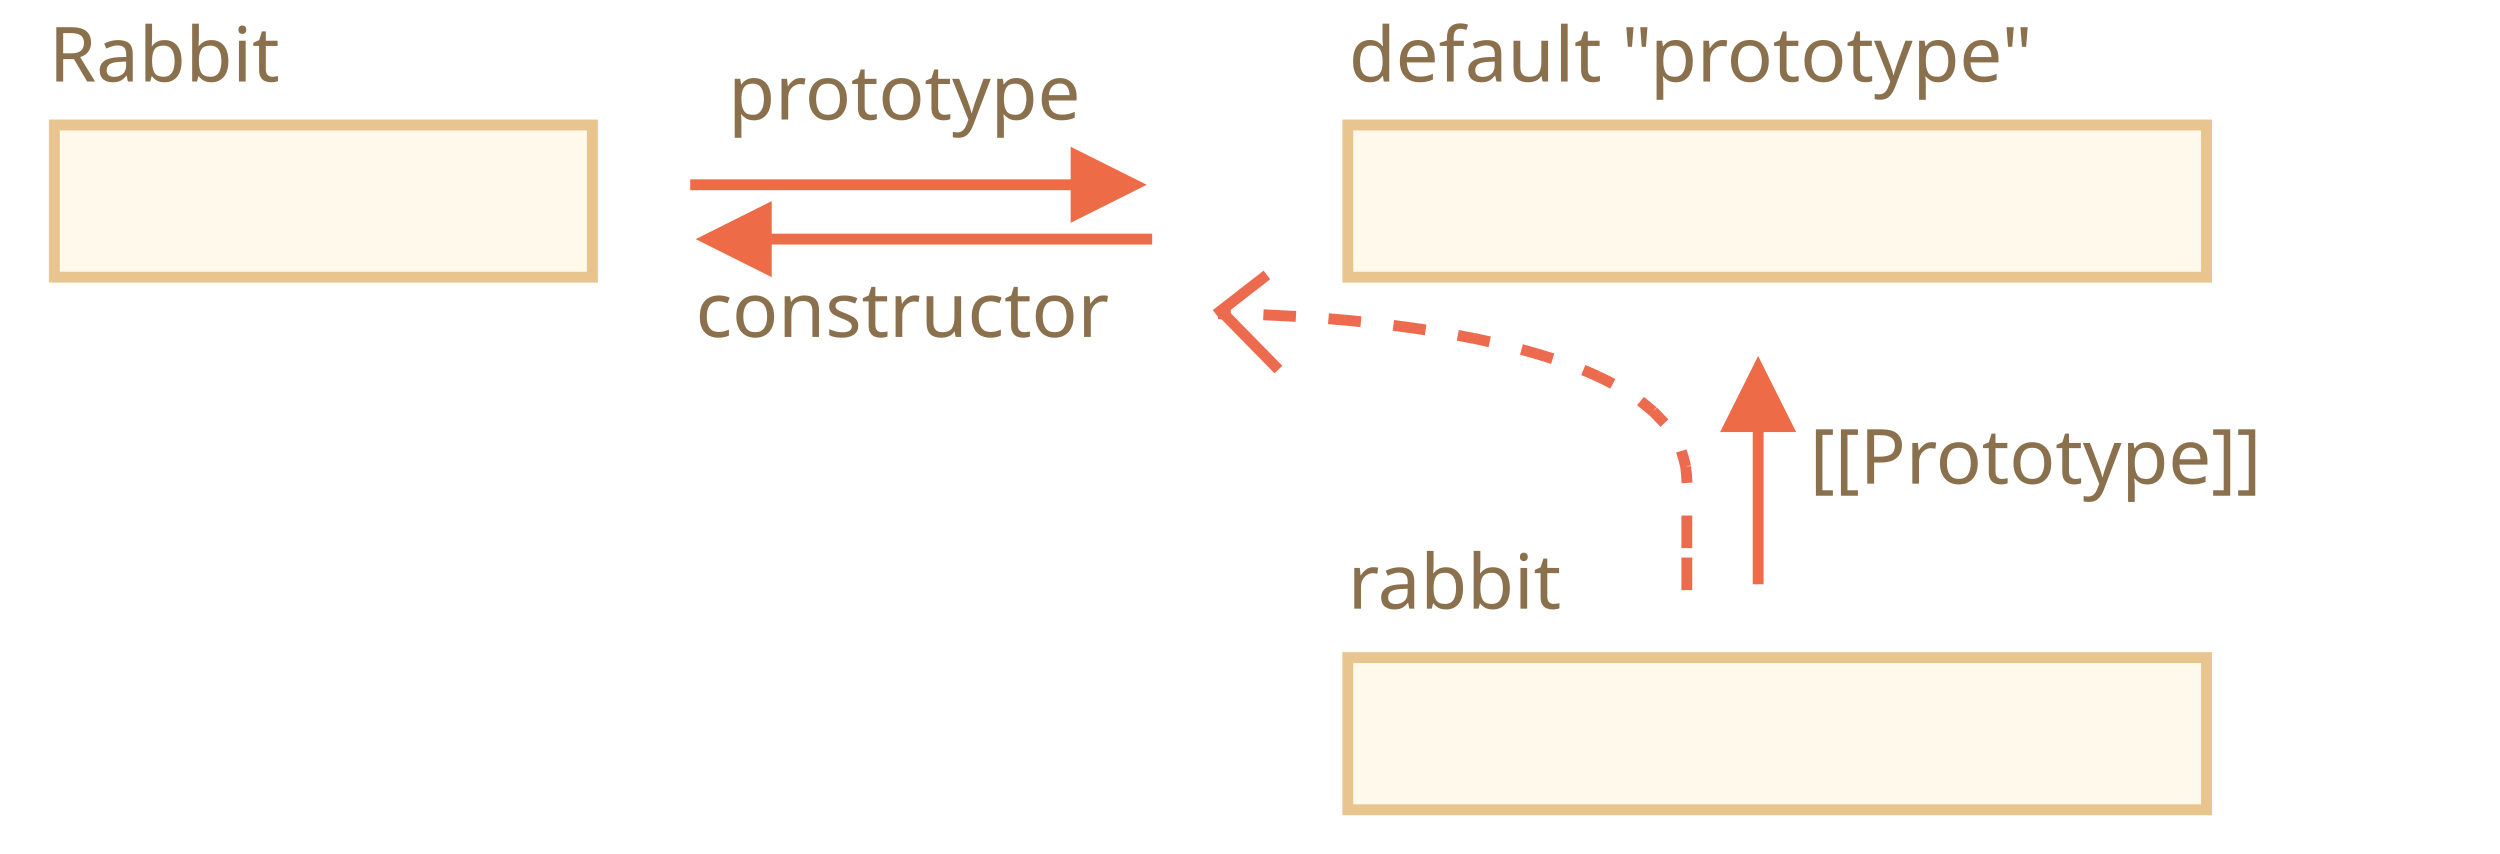
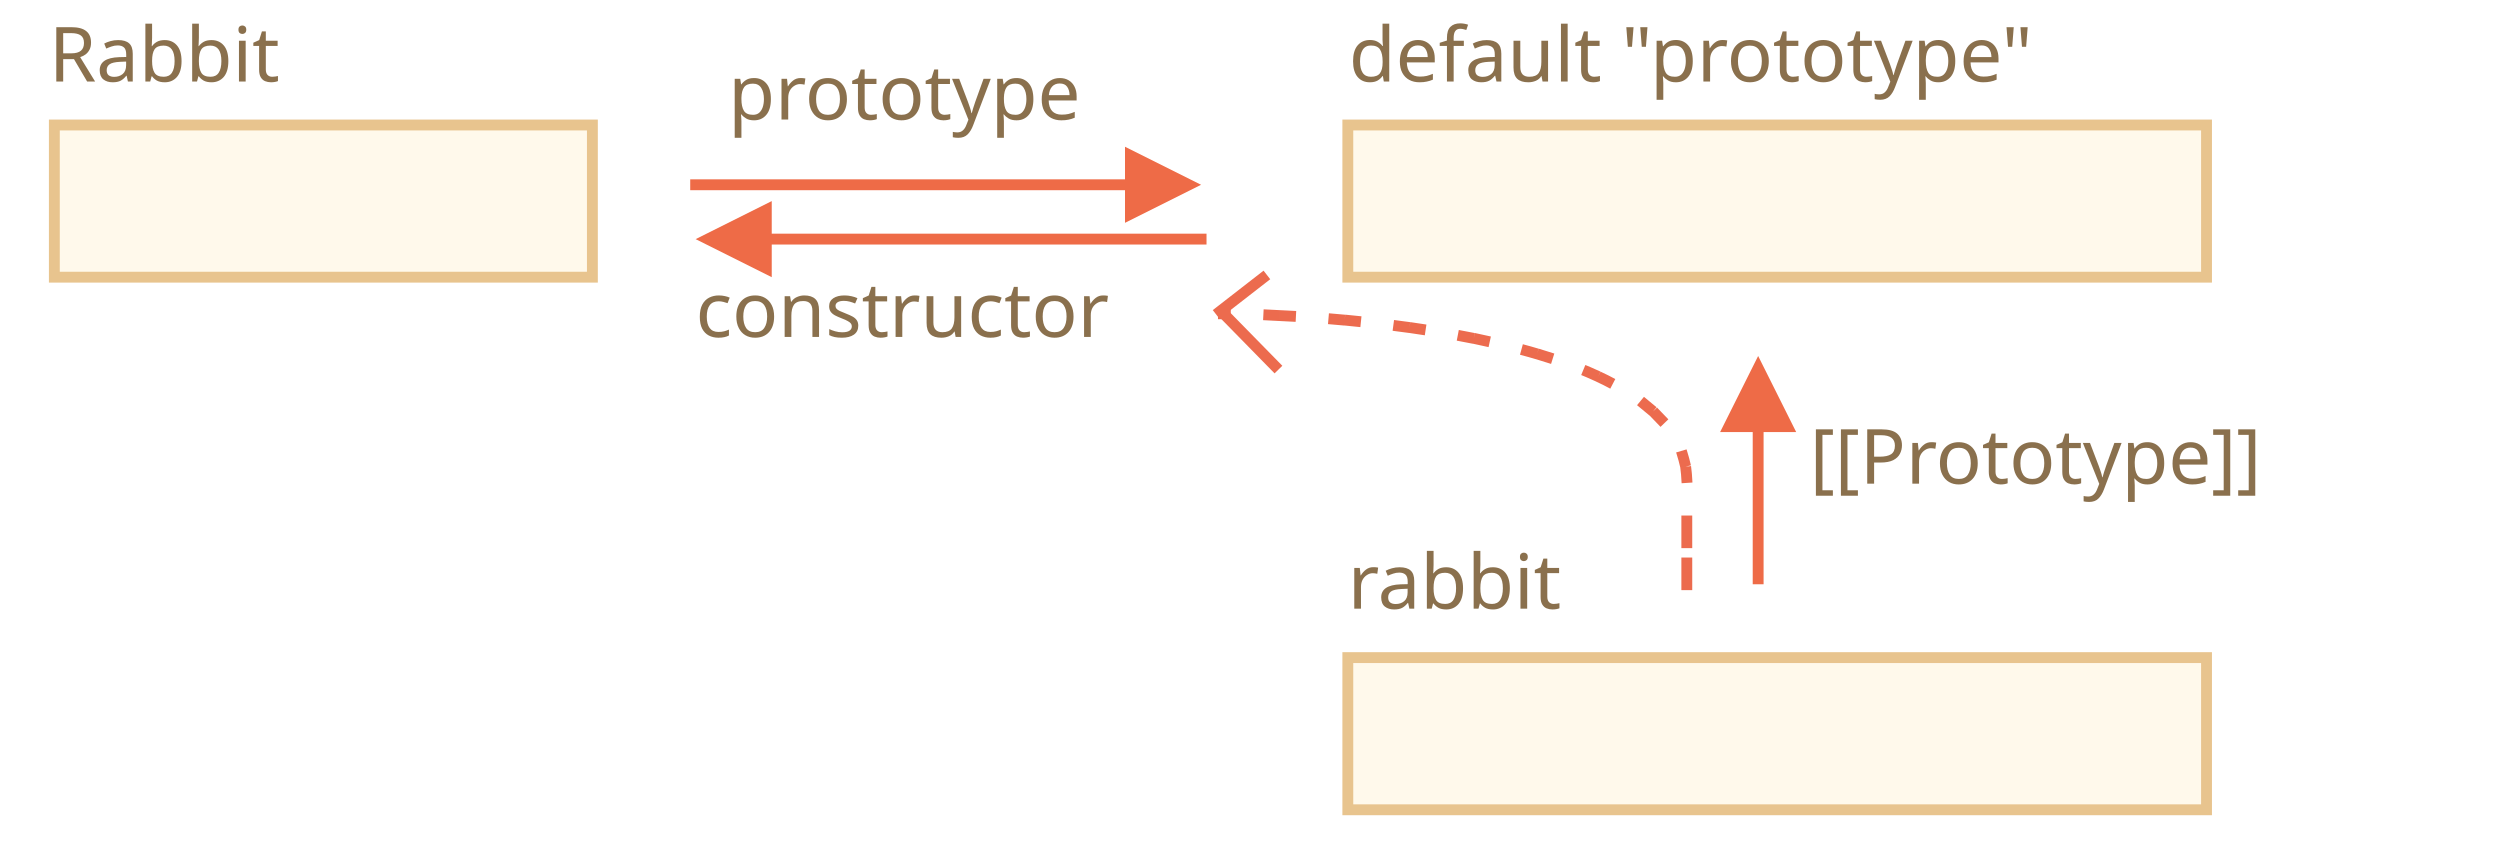
<svg xmlns="http://www.w3.org/2000/svg" width="460px" height="157px" viewBox="0 0 460 157" version="1.1">
  <g id="inheritance" stroke="none" stroke-width="1" fill="none" fill-rule="evenodd">
    <g id="rabbit-prototype-constructor.svg">
      <g id="Line-Copy-5-+-Line-Copy-4-+-Line-Copy-3" transform="translate(267.5, 79) scale(-1, 1) rotate(-180) translate(-267.5, -79) translate(224, 50)" stroke="#EC6B4E" stroke-linecap="square" stroke-width="2">
        <path d="M86.372,4.412 C86.372,4.412 86.372,-11.586 86.372,19.338 C86.372,50.263 1.109,50.263 1.109,50.263" id="Line-Copy-5" stroke-dasharray="1,2,1,8" />
        <path d="M1.663,49.76 L10.535,40.713" id="Line-Copy-4" />
        <path d="M0.554,50.766 L8.317,56.797" id="Line-Copy-3" />
      </g>
      <path d="M248,23 L248,51 L406,51 L406,23 L248,23 Z" id="Rectangle-1" stroke="#E8C48E" stroke-width="2" fill="#FFF9EB" />
      <text id="default-&quot;prototype&quot;" font-family="PTMono-Regular, PT Mono" font-size="14" font-weight="normal" fill="#8A704D">
        <tspan x="248.2" y="15">default "prototype"</tspan>
      </text>
      <rect id="Rectangle-1-Copy" stroke="#E8C48E" stroke-width="2" fill="#FFF9EB" x="248" y="121" width="158" height="28" />
      <rect id="Rectangle-1-Copy-2" stroke="#E8C48E" stroke-width="2" fill="#FFF9EB" x="10" y="23" width="99" height="28" />
      <text id="Rabbit" font-family="PTMono-Regular, PT Mono" font-size="14" font-weight="normal" fill="#8A704D">
        <tspan x="9" y="15">Rabbit</tspan>
      </text>
      <text id="rabbit" font-family="PTMono-Regular, PT Mono" font-size="14" font-weight="normal" fill="#8A704D">
        <tspan x="248" y="112">rabbit</tspan>
      </text>
      <path id="Line" d="M324.5,79.5 L324.5,107.5 L322.5,107.5 L322.5,79.5 L316.5,79.5 L323.5,65.5 L330.5,79.5 L324.5,79.5 Z" fill="#EE6B47" fill-rule="nonzero" />
-       <path id="Line-Copy" d="M197,35 L127,35 L127,33 L197,33 L197,27 L211,34 L197,41 L197,35 Z" fill="#EE6B47" fill-rule="nonzero" />
-       <path id="Line-Copy-2" d="M142,43 L212,43 L212,45 L142,45 L142,51 L128,44 L142,37 L142,43 Z" fill="#EE6B47" fill-rule="nonzero" />
+       <path id="Line-Copy" d="M207,35 L127,35 L127,33 L207,33 L207,27 L221,34 L207,41 L207,35 Z" fill="#EE6B47" fill-rule="nonzero" />
+       <path id="Line-Copy-2" d="M142,43 L222,43 L222,45 L142,45 L142,51 L128,44 L142,37 L142,43 Z" fill="#EE6B47" fill-rule="nonzero" />
      <text id="[[Prototype]]" font-family="PTMono-Regular, PT Mono" font-size="14" font-weight="normal" fill="#8A704D">
        <tspan x="333" y="89">[[Prototype]]</tspan>
      </text>
      <text id="prototype" font-family="PTMono-Regular, PT Mono" font-size="14" font-weight="normal" fill="#8A704D">
        <tspan x="134" y="22">prototype</tspan>
      </text>
      <text id="constructor" font-family="PTMono-Regular, PT Mono" font-size="14" font-weight="normal" fill="#8A704D">
        <tspan x="128" y="62">constructor</tspan>
      </text>
    </g>
  </g>
</svg>
